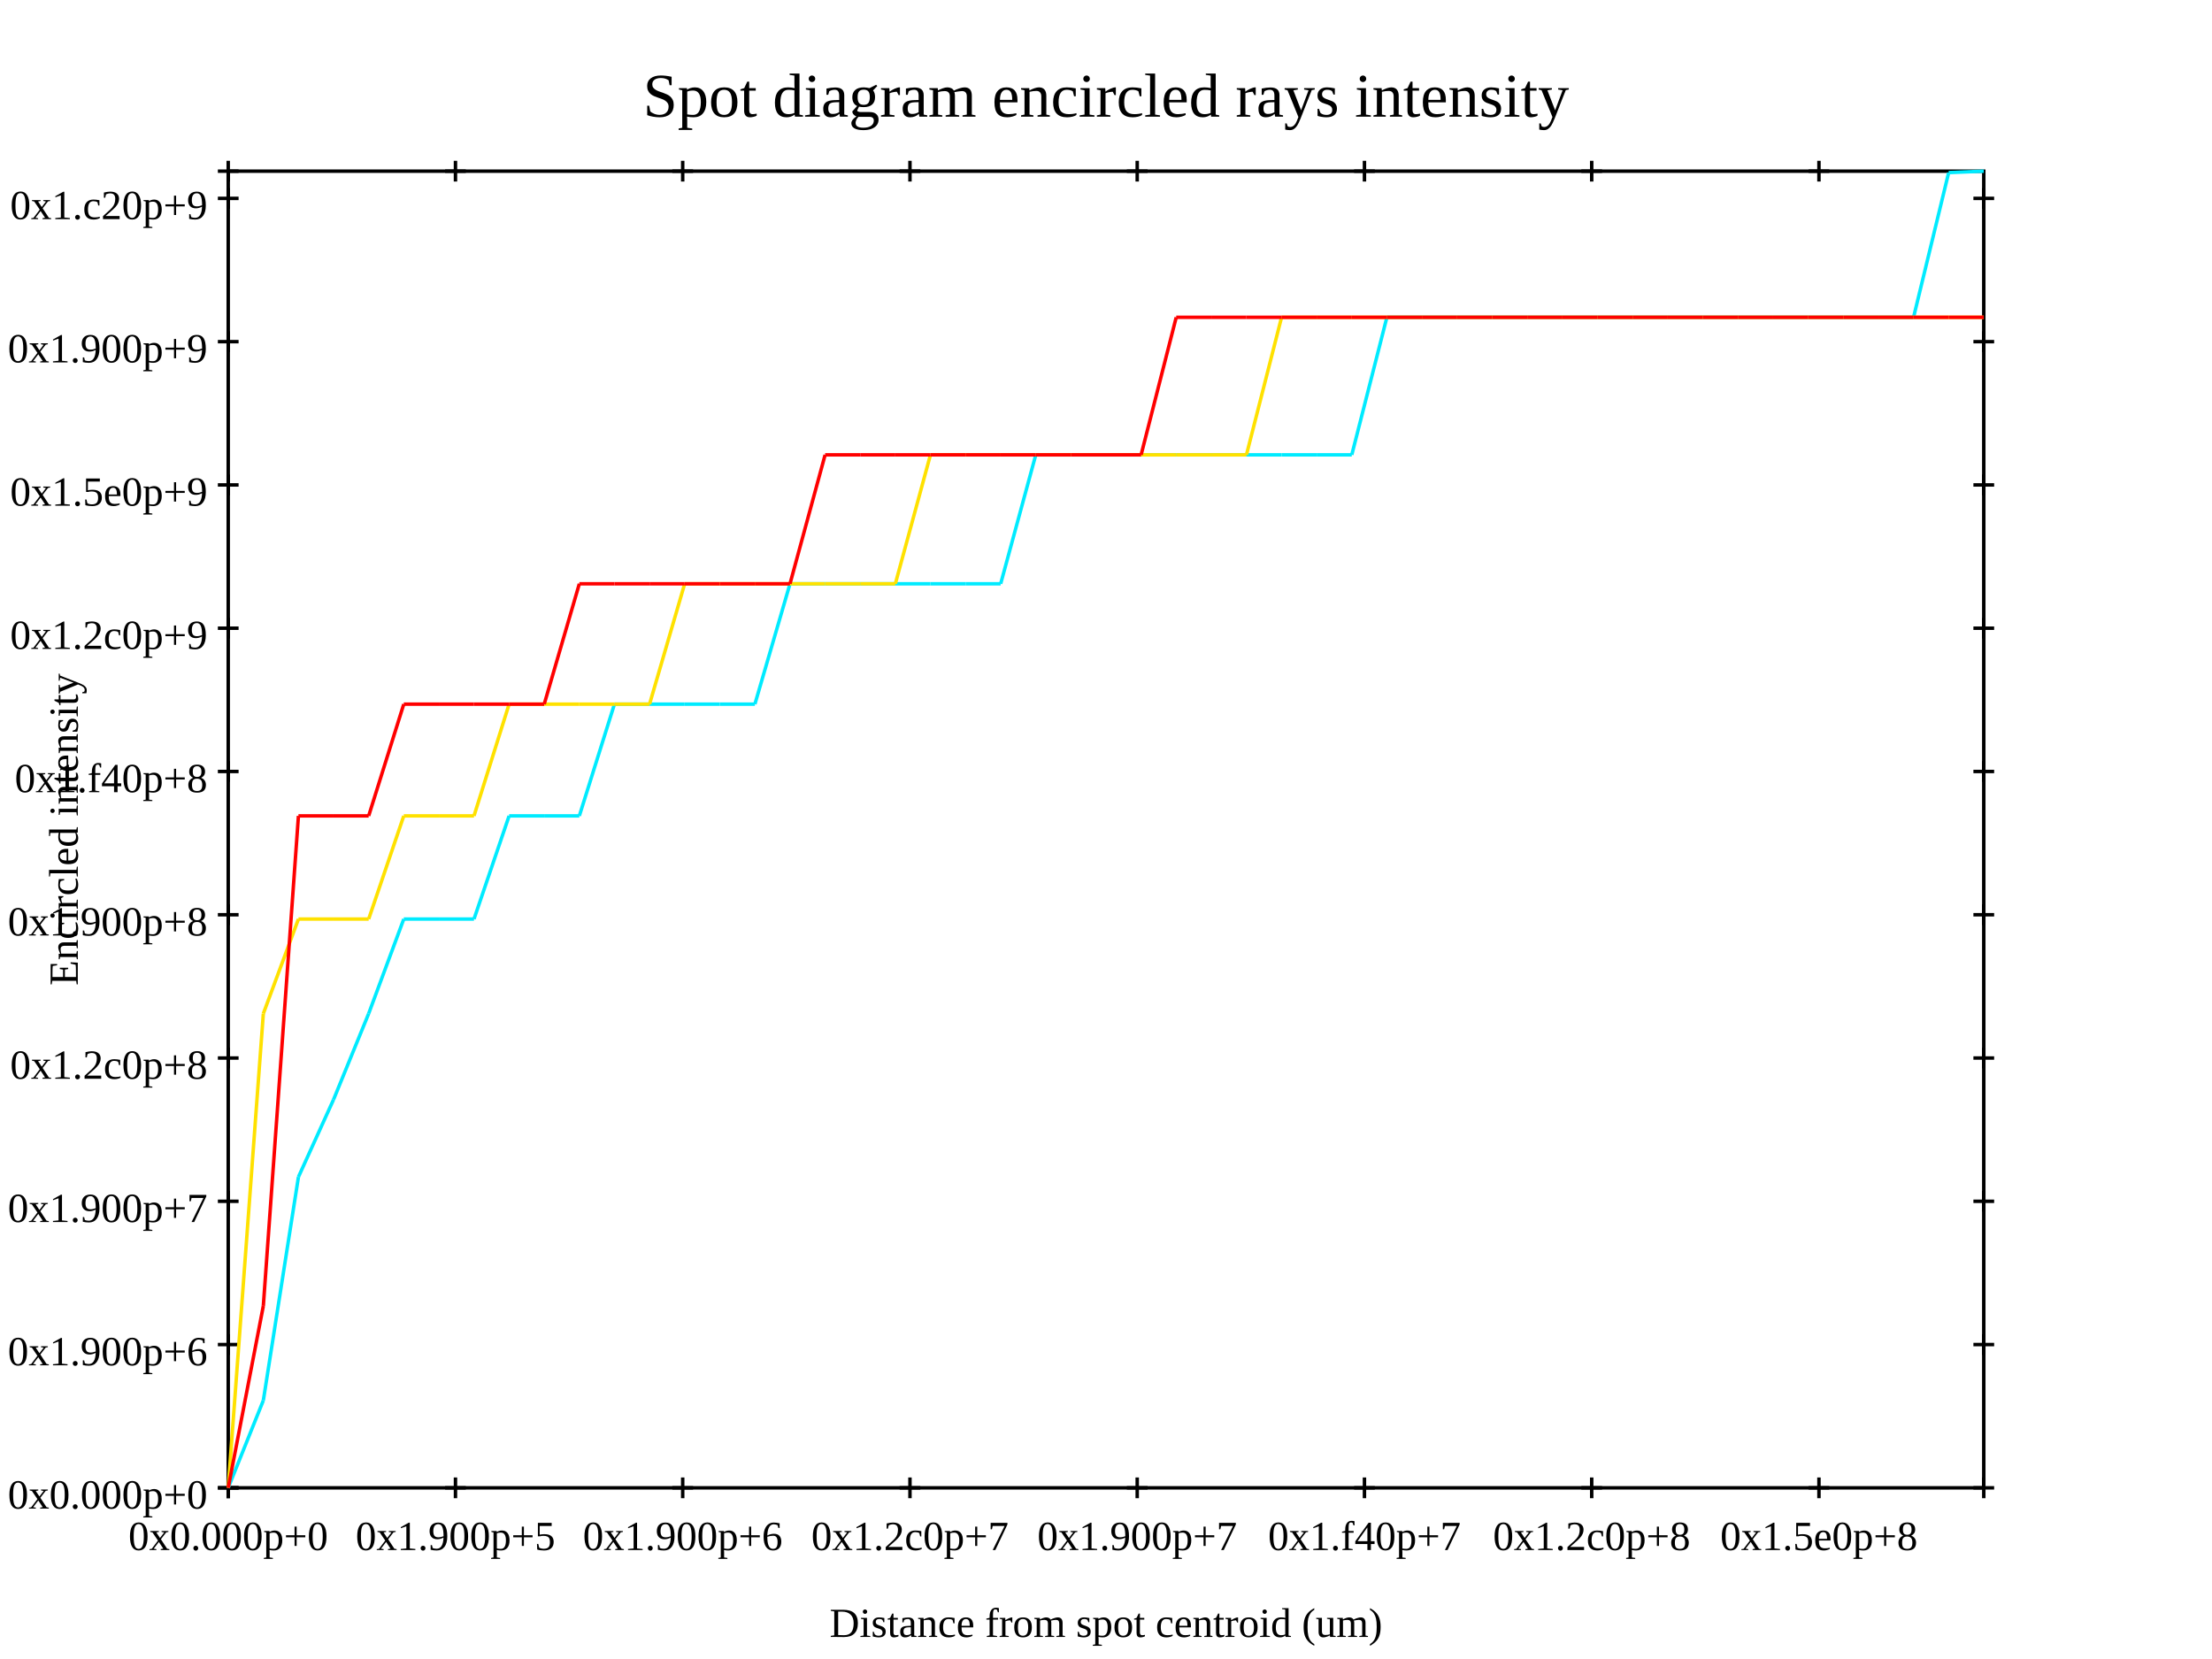
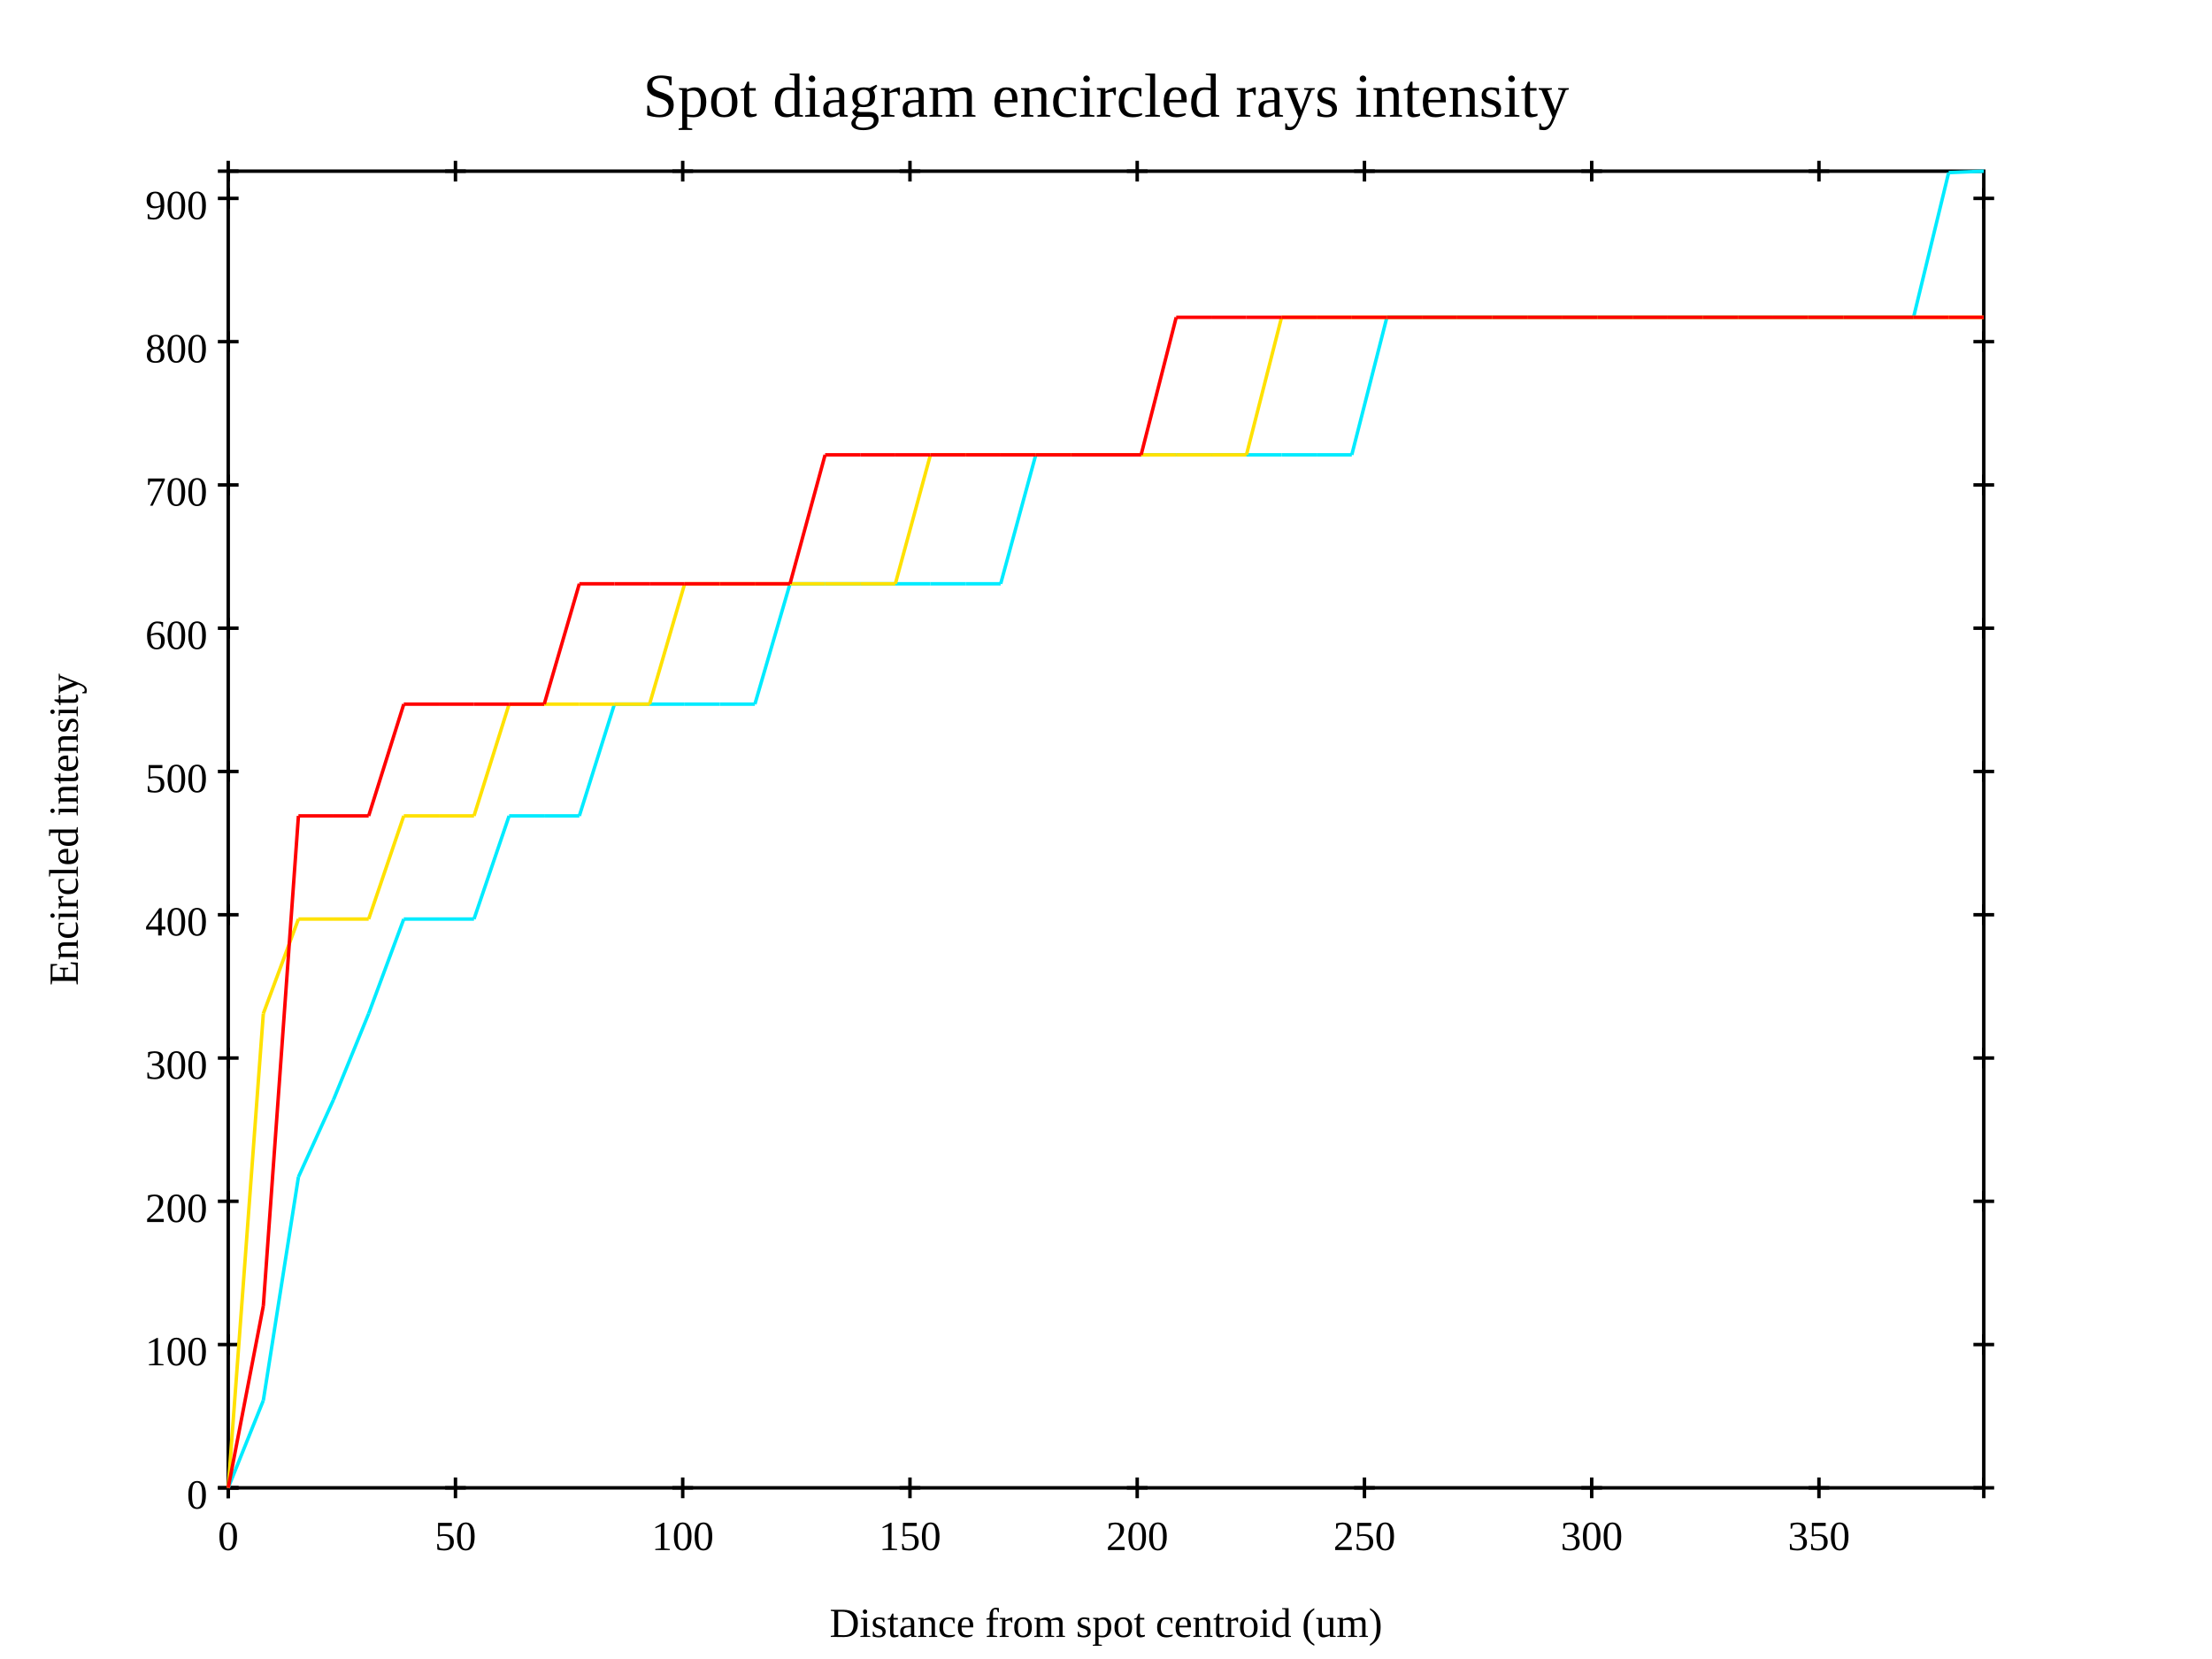
<svg xmlns="http://www.w3.org/2000/svg" xmlns:xlink="http://www.w3.org/1999/xlink" width="640px" height="480px" version="1.1">
  <rect x="0" y="0" width="640" height="480" fill="#ffffff" />
  <defs>
    <g id="dot">
      <line x1="1" y1="1" x2="0" y2="0" />
    </g>
    <g id="cross">
      <line x1="-3" y1="0" x2="3" y2="0" />
      <line x1="0" y1="-3" x2="0" y2="3" />
    </g>
    <g id="square">
      <line x1="-3" y1="-3" x2="-3" y2="3" />
      <line x1="-3" y1="3" x2="3" y2="3" />
      <line x1="3" y1="3" x2="3" y2="-3" />
      <line x1="3" y1="-3" x2="-3" y2="-3" />
    </g>
    <g id="round">
      <ellipse cx="0" cy="0" rx="3" ry="3" fill="none" />
    </g>
    <g id="triangle">
      <line x1="0" y1="-3" x2="-3" y2="3" />
      <line x1="-3" y1="3" x2="3" y2="3" />
      <line x1="0" y1="-3" x2="3" y2="3" />
    </g>
  </defs>
  <polygon fill="none" stroke="#000000" points="66.032,430.476 66.032,49.524 573.968,49.524 573.968,430.476 " />
  <text style="font-size:12;text-align:center;text-anchor:middle;" x="320" y="473.619" fill="#000000">Distance from spot centroid (um)</text>
  <use x="66.032" y="49.524" xlink:href="#cross" stroke="#000000" />
  <use x="66.032" y="430.476" xlink:href="#cross" stroke="#000000" />
-   <text style="font-size:12;text-align:center;text-anchor:middle;" x="66.032" y="448.476" fill="#000000">0x0.000p+0</text>
+   <text style="font-size:12;text-align:center;text-anchor:middle;" x="66.032" y="448.476" fill="#000000">0</text>
  <use x="131.781" y="49.524" xlink:href="#cross" stroke="#000000" />
  <use x="131.781" y="430.476" xlink:href="#cross" stroke="#000000" />
-   <text style="font-size:12;text-align:center;text-anchor:middle;" x="131.781" y="448.476" fill="#000000">0x1.900p+5</text>
+   <text style="font-size:12;text-align:center;text-anchor:middle;" x="131.781" y="448.476" fill="#000000">50</text>
  <use x="197.531" y="49.524" xlink:href="#cross" stroke="#000000" />
  <use x="197.531" y="430.476" xlink:href="#cross" stroke="#000000" />
-   <text style="font-size:12;text-align:center;text-anchor:middle;" x="197.531" y="448.476" fill="#000000">0x1.900p+6</text>
+   <text style="font-size:12;text-align:center;text-anchor:middle;" x="197.531" y="448.476" fill="#000000">100</text>
  <use x="263.281" y="49.524" xlink:href="#cross" stroke="#000000" />
  <use x="263.281" y="430.476" xlink:href="#cross" stroke="#000000" />
-   <text style="font-size:12;text-align:center;text-anchor:middle;" x="263.281" y="448.476" fill="#000000">0x1.2c0p+7</text>
+   <text style="font-size:12;text-align:center;text-anchor:middle;" x="263.281" y="448.476" fill="#000000">150</text>
  <use x="329.03" y="49.524" xlink:href="#cross" stroke="#000000" />
  <use x="329.03" y="430.476" xlink:href="#cross" stroke="#000000" />
-   <text style="font-size:12;text-align:center;text-anchor:middle;" x="329.03" y="448.476" fill="#000000">0x1.900p+7</text>
+   <text style="font-size:12;text-align:center;text-anchor:middle;" x="329.03" y="448.476" fill="#000000">200</text>
  <use x="394.78" y="49.524" xlink:href="#cross" stroke="#000000" />
  <use x="394.78" y="430.476" xlink:href="#cross" stroke="#000000" />
-   <text style="font-size:12;text-align:center;text-anchor:middle;" x="394.78" y="448.476" fill="#000000">0x1.f40p+7</text>
+   <text style="font-size:12;text-align:center;text-anchor:middle;" x="394.78" y="448.476" fill="#000000">250</text>
  <use x="460.529" y="49.524" xlink:href="#cross" stroke="#000000" />
  <use x="460.529" y="430.476" xlink:href="#cross" stroke="#000000" />
-   <text style="font-size:12;text-align:center;text-anchor:middle;" x="460.529" y="448.476" fill="#000000">0x1.2c0p+8</text>
+   <text style="font-size:12;text-align:center;text-anchor:middle;" x="460.529" y="448.476" fill="#000000">300</text>
  <use x="526.279" y="49.524" xlink:href="#cross" stroke="#000000" />
  <use x="526.279" y="430.476" xlink:href="#cross" stroke="#000000" />
-   <text style="font-size:12;text-align:center;text-anchor:middle;" x="526.279" y="448.476" fill="#000000">0x1.5e0p+8</text>
+   <text style="font-size:12;text-align:center;text-anchor:middle;" x="526.279" y="448.476" fill="#000000">350</text>
  <text style="font-size:12;text-align:center;text-anchor:middle;" x="16.508" y="246" transform="rotate(-90,16.5079,240)" fill="#000000">Encircled intensity</text>
  <use x="573.968" y="430.476" xlink:href="#cross" stroke="#000000" />
  <use x="66.032" y="430.476" xlink:href="#cross" stroke="#000000" />
-   <text style="font-size:12;text-align:right;text-anchor:end;" x="60.032" y="436.476" fill="#000000">0x0.000p+0</text>
+   <text style="font-size:12;text-align:right;text-anchor:end;" x="60.032" y="436.476" fill="#000000">0</text>
  <use x="573.968" y="389.023" xlink:href="#cross" stroke="#000000" />
  <use x="66.032" y="389.023" xlink:href="#cross" stroke="#000000" />
-   <text style="font-size:12;text-align:right;text-anchor:end;" x="60.032" y="395.023" fill="#000000">0x1.900p+6</text>
+   <text style="font-size:12;text-align:right;text-anchor:end;" x="60.032" y="395.023" fill="#000000">100</text>
  <use x="573.968" y="347.57" xlink:href="#cross" stroke="#000000" />
  <use x="66.032" y="347.57" xlink:href="#cross" stroke="#000000" />
-   <text style="font-size:12;text-align:right;text-anchor:end;" x="60.032" y="353.57" fill="#000000">0x1.900p+7</text>
+   <text style="font-size:12;text-align:right;text-anchor:end;" x="60.032" y="353.57" fill="#000000">200</text>
  <use x="573.968" y="306.117" xlink:href="#cross" stroke="#000000" />
  <use x="66.032" y="306.117" xlink:href="#cross" stroke="#000000" />
-   <text style="font-size:12;text-align:right;text-anchor:end;" x="60.032" y="312.117" fill="#000000">0x1.2c0p+8</text>
+   <text style="font-size:12;text-align:right;text-anchor:end;" x="60.032" y="312.117" fill="#000000">300</text>
  <use x="573.968" y="264.664" xlink:href="#cross" stroke="#000000" />
  <use x="66.032" y="264.664" xlink:href="#cross" stroke="#000000" />
-   <text style="font-size:12;text-align:right;text-anchor:end;" x="60.032" y="270.664" fill="#000000">0x1.900p+8</text>
+   <text style="font-size:12;text-align:right;text-anchor:end;" x="60.032" y="270.664" fill="#000000">400</text>
  <use x="573.968" y="223.212" xlink:href="#cross" stroke="#000000" />
  <use x="66.032" y="223.212" xlink:href="#cross" stroke="#000000" />
-   <text style="font-size:12;text-align:right;text-anchor:end;" x="60.032" y="229.212" fill="#000000">0x1.f40p+8</text>
+   <text style="font-size:12;text-align:right;text-anchor:end;" x="60.032" y="229.212" fill="#000000">500</text>
  <use x="573.968" y="181.759" xlink:href="#cross" stroke="#000000" />
  <use x="66.032" y="181.759" xlink:href="#cross" stroke="#000000" />
-   <text style="font-size:12;text-align:right;text-anchor:end;" x="60.032" y="187.759" fill="#000000">0x1.2c0p+9</text>
+   <text style="font-size:12;text-align:right;text-anchor:end;" x="60.032" y="187.759" fill="#000000">600</text>
  <use x="573.968" y="140.306" xlink:href="#cross" stroke="#000000" />
  <use x="66.032" y="140.306" xlink:href="#cross" stroke="#000000" />
-   <text style="font-size:12;text-align:right;text-anchor:end;" x="60.032" y="146.306" fill="#000000">0x1.5e0p+9</text>
+   <text style="font-size:12;text-align:right;text-anchor:end;" x="60.032" y="146.306" fill="#000000">700</text>
  <use x="573.968" y="98.853" xlink:href="#cross" stroke="#000000" />
  <use x="66.032" y="98.853" xlink:href="#cross" stroke="#000000" />
-   <text style="font-size:12;text-align:right;text-anchor:end;" x="60.032" y="104.853" fill="#000000">0x1.900p+9</text>
+   <text style="font-size:12;text-align:right;text-anchor:end;" x="60.032" y="104.853" fill="#000000">800</text>
  <use x="573.968" y="57.4" xlink:href="#cross" stroke="#000000" />
  <use x="66.032" y="57.4" xlink:href="#cross" stroke="#000000" />
-   <text style="font-size:12;text-align:right;text-anchor:end;" x="60.032" y="63.4" fill="#000000">0x1.c20p+9</text>
+   <text style="font-size:12;text-align:right;text-anchor:end;" x="60.032" y="63.4" fill="#000000">900</text>
  <text style="font-size:18;text-align:center;text-anchor:middle;" x="320" y="33.762" fill="#000000">Spot diagram encircled rays intensity</text>
  <line x1="66.032" y1="430.476" x2="76.191" y2="405.19" stroke="#00ebff" />
  <line x1="76.191" y1="405.19" x2="86.349" y2="340.523" stroke="#00ebff" />
  <line x1="86.349" y1="340.523" x2="96.508" y2="318.139" stroke="#00ebff" />
  <line x1="96.508" y1="318.139" x2="106.667" y2="293.267" stroke="#00ebff" />
  <line x1="106.667" y1="293.267" x2="116.825" y2="265.908" stroke="#00ebff" />
  <line x1="116.825" y1="265.908" x2="126.984" y2="265.908" stroke="#00ebff" />
  <line x1="126.984" y1="265.908" x2="137.143" y2="265.908" stroke="#00ebff" />
  <line x1="137.143" y1="265.908" x2="147.302" y2="236.062" stroke="#00ebff" />
  <line x1="147.302" y1="236.062" x2="157.46" y2="236.062" stroke="#00ebff" />
  <line x1="157.46" y1="236.062" x2="167.619" y2="236.062" stroke="#00ebff" />
  <line x1="167.619" y1="236.062" x2="177.778" y2="203.729" stroke="#00ebff" />
  <line x1="177.778" y1="203.729" x2="187.937" y2="203.729" stroke="#00ebff" />
  <line x1="187.937" y1="203.729" x2="198.095" y2="203.729" stroke="#00ebff" />
  <line x1="198.095" y1="203.729" x2="208.254" y2="203.729" stroke="#00ebff" />
  <line x1="208.254" y1="203.729" x2="218.413" y2="203.729" stroke="#00ebff" />
  <line x1="218.413" y1="203.729" x2="228.571" y2="168.908" stroke="#00ebff" />
  <line x1="228.571" y1="168.908" x2="238.73" y2="168.908" stroke="#00ebff" />
  <line x1="238.73" y1="168.908" x2="248.889" y2="168.908" stroke="#00ebff" />
  <line x1="248.889" y1="168.908" x2="259.048" y2="168.908" stroke="#00ebff" />
  <line x1="259.048" y1="168.908" x2="269.206" y2="168.908" stroke="#00ebff" />
  <line x1="269.206" y1="168.908" x2="279.365" y2="168.908" stroke="#00ebff" />
  <line x1="279.365" y1="168.908" x2="289.524" y2="168.908" stroke="#00ebff" />
  <line x1="289.524" y1="168.908" x2="299.683" y2="131.601" stroke="#00ebff" />
  <line x1="299.683" y1="131.601" x2="309.841" y2="131.601" stroke="#00ebff" />
  <line x1="309.841" y1="131.601" x2="320" y2="131.601" stroke="#00ebff" />
  <line x1="320" y1="131.601" x2="330.159" y2="131.601" stroke="#00ebff" />
  <line x1="330.159" y1="131.601" x2="340.317" y2="131.601" stroke="#00ebff" />
  <line x1="340.317" y1="131.601" x2="350.476" y2="131.601" stroke="#00ebff" />
  <line x1="350.476" y1="131.601" x2="360.635" y2="131.601" stroke="#00ebff" />
  <line x1="360.635" y1="131.601" x2="370.794" y2="131.601" stroke="#00ebff" />
  <line x1="370.794" y1="131.601" x2="380.952" y2="131.601" stroke="#00ebff" />
  <line x1="380.952" y1="131.601" x2="391.111" y2="131.601" stroke="#00ebff" />
  <line x1="391.111" y1="131.601" x2="401.27" y2="91.806" stroke="#00ebff" />
  <line x1="401.27" y1="91.806" x2="411.429" y2="91.806" stroke="#00ebff" />
  <line x1="411.429" y1="91.806" x2="421.587" y2="91.806" stroke="#00ebff" />
  <line x1="421.587" y1="91.806" x2="431.746" y2="91.806" stroke="#00ebff" />
  <line x1="431.746" y1="91.806" x2="441.905" y2="91.806" stroke="#00ebff" />
  <line x1="441.905" y1="91.806" x2="452.063" y2="91.806" stroke="#00ebff" />
  <line x1="452.063" y1="91.806" x2="462.222" y2="91.806" stroke="#00ebff" />
  <line x1="462.222" y1="91.806" x2="472.381" y2="91.806" stroke="#00ebff" />
  <line x1="472.381" y1="91.806" x2="482.54" y2="91.806" stroke="#00ebff" />
  <line x1="482.54" y1="91.806" x2="492.698" y2="91.806" stroke="#00ebff" />
  <line x1="492.698" y1="91.806" x2="502.857" y2="91.806" stroke="#00ebff" />
  <line x1="502.857" y1="91.806" x2="513.016" y2="91.806" stroke="#00ebff" />
  <line x1="513.016" y1="91.806" x2="523.175" y2="91.806" stroke="#00ebff" />
  <line x1="523.175" y1="91.806" x2="533.333" y2="91.806" stroke="#00ebff" />
  <line x1="533.333" y1="91.806" x2="543.492" y2="91.806" stroke="#00ebff" />
  <line x1="543.492" y1="91.806" x2="553.651" y2="91.806" stroke="#00ebff" />
  <line x1="553.651" y1="91.806" x2="563.81" y2="49.938" stroke="#00ebff" />
  <line x1="563.81" y1="49.938" x2="573.968" y2="49.524" stroke="#00ebff" />
  <line x1="66.032" y1="430.476" x2="76.191" y2="293.267" stroke="#ffe100" />
  <line x1="76.191" y1="293.267" x2="86.349" y2="265.908" stroke="#ffe100" />
  <line x1="86.349" y1="265.908" x2="96.508" y2="265.908" stroke="#ffe100" />
  <line x1="96.508" y1="265.908" x2="106.667" y2="265.908" stroke="#ffe100" />
  <line x1="106.667" y1="265.908" x2="116.825" y2="236.062" stroke="#ffe100" />
  <line x1="116.825" y1="236.062" x2="126.984" y2="236.062" stroke="#ffe100" />
  <line x1="126.984" y1="236.062" x2="137.143" y2="236.062" stroke="#ffe100" />
  <line x1="137.143" y1="236.062" x2="147.302" y2="203.729" stroke="#ffe100" />
  <line x1="147.302" y1="203.729" x2="157.46" y2="203.729" stroke="#ffe100" />
  <line x1="157.46" y1="203.729" x2="167.619" y2="203.729" stroke="#ffe100" />
  <line x1="167.619" y1="203.729" x2="177.778" y2="203.729" stroke="#ffe100" />
  <line x1="177.778" y1="203.729" x2="187.937" y2="203.729" stroke="#ffe100" />
  <line x1="187.937" y1="203.729" x2="198.095" y2="168.908" stroke="#ffe100" />
  <line x1="198.095" y1="168.908" x2="208.254" y2="168.908" stroke="#ffe100" />
  <line x1="208.254" y1="168.908" x2="218.413" y2="168.908" stroke="#ffe100" />
  <line x1="218.413" y1="168.908" x2="228.571" y2="168.908" stroke="#ffe100" />
  <line x1="228.571" y1="168.908" x2="238.73" y2="168.908" stroke="#ffe100" />
  <line x1="238.73" y1="168.908" x2="248.889" y2="168.908" stroke="#ffe100" />
  <line x1="248.889" y1="168.908" x2="259.048" y2="168.908" stroke="#ffe100" />
  <line x1="259.048" y1="168.908" x2="269.206" y2="131.601" stroke="#ffe100" />
  <line x1="269.206" y1="131.601" x2="279.365" y2="131.601" stroke="#ffe100" />
  <line x1="279.365" y1="131.601" x2="289.524" y2="131.601" stroke="#ffe100" />
  <line x1="289.524" y1="131.601" x2="299.683" y2="131.601" stroke="#ffe100" />
  <line x1="299.683" y1="131.601" x2="309.841" y2="131.601" stroke="#ffe100" />
  <line x1="309.841" y1="131.601" x2="320" y2="131.601" stroke="#ffe100" />
  <line x1="320" y1="131.601" x2="330.159" y2="131.601" stroke="#ffe100" />
  <line x1="330.159" y1="131.601" x2="340.317" y2="131.601" stroke="#ffe100" />
  <line x1="340.317" y1="131.601" x2="350.476" y2="131.601" stroke="#ffe100" />
  <line x1="350.476" y1="131.601" x2="360.635" y2="131.601" stroke="#ffe100" />
  <line x1="360.635" y1="131.601" x2="370.794" y2="91.806" stroke="#ffe100" />
  <line x1="370.794" y1="91.806" x2="380.952" y2="91.806" stroke="#ffe100" />
  <line x1="380.952" y1="91.806" x2="391.111" y2="91.806" stroke="#ffe100" />
  <line x1="391.111" y1="91.806" x2="401.27" y2="91.806" stroke="#ffe100" />
  <line x1="401.27" y1="91.806" x2="411.429" y2="91.806" stroke="#ffe100" />
  <line x1="411.429" y1="91.806" x2="421.587" y2="91.806" stroke="#ffe100" />
  <line x1="421.587" y1="91.806" x2="431.746" y2="91.806" stroke="#ffe100" />
  <line x1="431.746" y1="91.806" x2="441.905" y2="91.806" stroke="#ffe100" />
  <line x1="441.905" y1="91.806" x2="452.063" y2="91.806" stroke="#ffe100" />
  <line x1="452.063" y1="91.806" x2="462.222" y2="91.806" stroke="#ffe100" />
  <line x1="462.222" y1="91.806" x2="472.381" y2="91.806" stroke="#ffe100" />
  <line x1="472.381" y1="91.806" x2="482.54" y2="91.806" stroke="#ffe100" />
  <line x1="482.54" y1="91.806" x2="492.698" y2="91.806" stroke="#ffe100" />
  <line x1="492.698" y1="91.806" x2="502.857" y2="91.806" stroke="#ffe100" />
  <line x1="502.857" y1="91.806" x2="513.016" y2="91.806" stroke="#ffe100" />
  <line x1="513.016" y1="91.806" x2="523.175" y2="91.806" stroke="#ffe100" />
  <line x1="523.175" y1="91.806" x2="533.333" y2="91.806" stroke="#ffe100" />
  <line x1="533.333" y1="91.806" x2="543.492" y2="91.806" stroke="#ffe100" />
  <line x1="543.492" y1="91.806" x2="553.651" y2="91.806" stroke="#ffe100" />
  <line x1="553.651" y1="91.806" x2="563.81" y2="91.806" stroke="#ffe100" />
  <line x1="563.81" y1="91.806" x2="573.968" y2="91.806" stroke="#ffe100" />
  <line x1="66.032" y1="430.476" x2="76.191" y2="377.831" stroke="#ff0000" />
  <line x1="76.191" y1="377.831" x2="86.349" y2="236.062" stroke="#ff0000" />
  <line x1="86.349" y1="236.062" x2="96.508" y2="236.062" stroke="#ff0000" />
  <line x1="96.508" y1="236.062" x2="106.667" y2="236.062" stroke="#ff0000" />
  <line x1="106.667" y1="236.062" x2="116.825" y2="203.729" stroke="#ff0000" />
  <line x1="116.825" y1="203.729" x2="126.984" y2="203.729" stroke="#ff0000" />
  <line x1="126.984" y1="203.729" x2="137.143" y2="203.729" stroke="#ff0000" />
  <line x1="137.143" y1="203.729" x2="147.302" y2="203.729" stroke="#ff0000" />
  <line x1="147.302" y1="203.729" x2="157.46" y2="203.729" stroke="#ff0000" />
  <line x1="157.46" y1="203.729" x2="167.619" y2="168.908" stroke="#ff0000" />
  <line x1="167.619" y1="168.908" x2="177.778" y2="168.908" stroke="#ff0000" />
  <line x1="177.778" y1="168.908" x2="187.937" y2="168.908" stroke="#ff0000" />
  <line x1="187.937" y1="168.908" x2="198.095" y2="168.908" stroke="#ff0000" />
  <line x1="198.095" y1="168.908" x2="208.254" y2="168.908" stroke="#ff0000" />
  <line x1="208.254" y1="168.908" x2="218.413" y2="168.908" stroke="#ff0000" />
  <line x1="218.413" y1="168.908" x2="228.571" y2="168.908" stroke="#ff0000" />
  <line x1="228.571" y1="168.908" x2="238.73" y2="131.601" stroke="#ff0000" />
  <line x1="238.73" y1="131.601" x2="248.889" y2="131.601" stroke="#ff0000" />
  <line x1="248.889" y1="131.601" x2="259.048" y2="131.601" stroke="#ff0000" />
  <line x1="259.048" y1="131.601" x2="269.206" y2="131.601" stroke="#ff0000" />
  <line x1="269.206" y1="131.601" x2="279.365" y2="131.601" stroke="#ff0000" />
  <line x1="279.365" y1="131.601" x2="289.524" y2="131.601" stroke="#ff0000" />
  <line x1="289.524" y1="131.601" x2="299.683" y2="131.601" stroke="#ff0000" />
  <line x1="299.683" y1="131.601" x2="309.841" y2="131.601" stroke="#ff0000" />
  <line x1="309.841" y1="131.601" x2="320" y2="131.601" stroke="#ff0000" />
  <line x1="320" y1="131.601" x2="330.159" y2="131.601" stroke="#ff0000" />
  <line x1="330.159" y1="131.601" x2="340.317" y2="91.806" stroke="#ff0000" />
  <line x1="340.317" y1="91.806" x2="350.476" y2="91.806" stroke="#ff0000" />
  <line x1="350.476" y1="91.806" x2="360.635" y2="91.806" stroke="#ff0000" />
  <line x1="360.635" y1="91.806" x2="370.794" y2="91.806" stroke="#ff0000" />
  <line x1="370.794" y1="91.806" x2="380.952" y2="91.806" stroke="#ff0000" />
  <line x1="380.952" y1="91.806" x2="391.111" y2="91.806" stroke="#ff0000" />
  <line x1="391.111" y1="91.806" x2="401.27" y2="91.806" stroke="#ff0000" />
  <line x1="401.27" y1="91.806" x2="411.429" y2="91.806" stroke="#ff0000" />
  <line x1="411.429" y1="91.806" x2="421.587" y2="91.806" stroke="#ff0000" />
  <line x1="421.587" y1="91.806" x2="431.746" y2="91.806" stroke="#ff0000" />
  <line x1="431.746" y1="91.806" x2="441.905" y2="91.806" stroke="#ff0000" />
  <line x1="441.905" y1="91.806" x2="452.063" y2="91.806" stroke="#ff0000" />
  <line x1="452.063" y1="91.806" x2="462.222" y2="91.806" stroke="#ff0000" />
  <line x1="462.222" y1="91.806" x2="472.381" y2="91.806" stroke="#ff0000" />
  <line x1="472.381" y1="91.806" x2="482.54" y2="91.806" stroke="#ff0000" />
  <line x1="482.54" y1="91.806" x2="492.698" y2="91.806" stroke="#ff0000" />
  <line x1="492.698" y1="91.806" x2="502.857" y2="91.806" stroke="#ff0000" />
  <line x1="502.857" y1="91.806" x2="513.016" y2="91.806" stroke="#ff0000" />
  <line x1="513.016" y1="91.806" x2="523.175" y2="91.806" stroke="#ff0000" />
  <line x1="523.175" y1="91.806" x2="533.333" y2="91.806" stroke="#ff0000" />
  <line x1="533.333" y1="91.806" x2="543.492" y2="91.806" stroke="#ff0000" />
  <line x1="543.492" y1="91.806" x2="553.651" y2="91.806" stroke="#ff0000" />
  <line x1="553.651" y1="91.806" x2="563.81" y2="91.806" stroke="#ff0000" />
  <line x1="563.81" y1="91.806" x2="573.968" y2="91.806" stroke="#ff0000" />
</svg>
